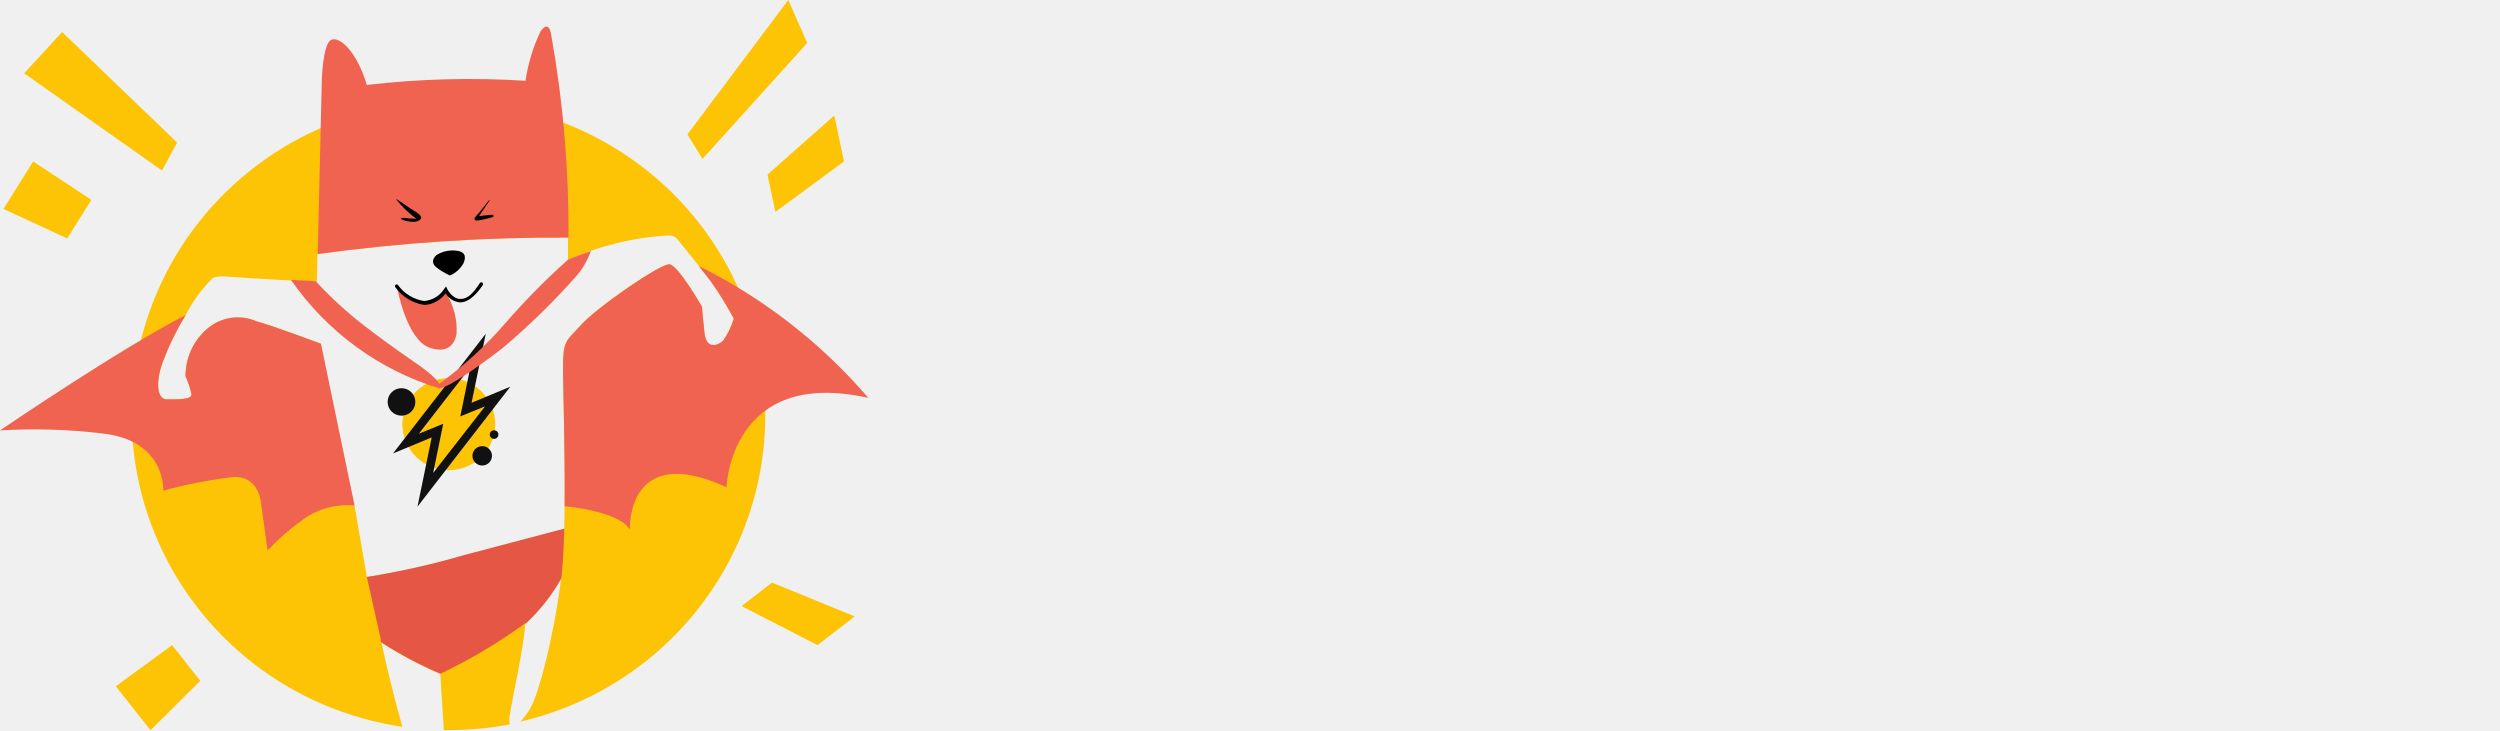
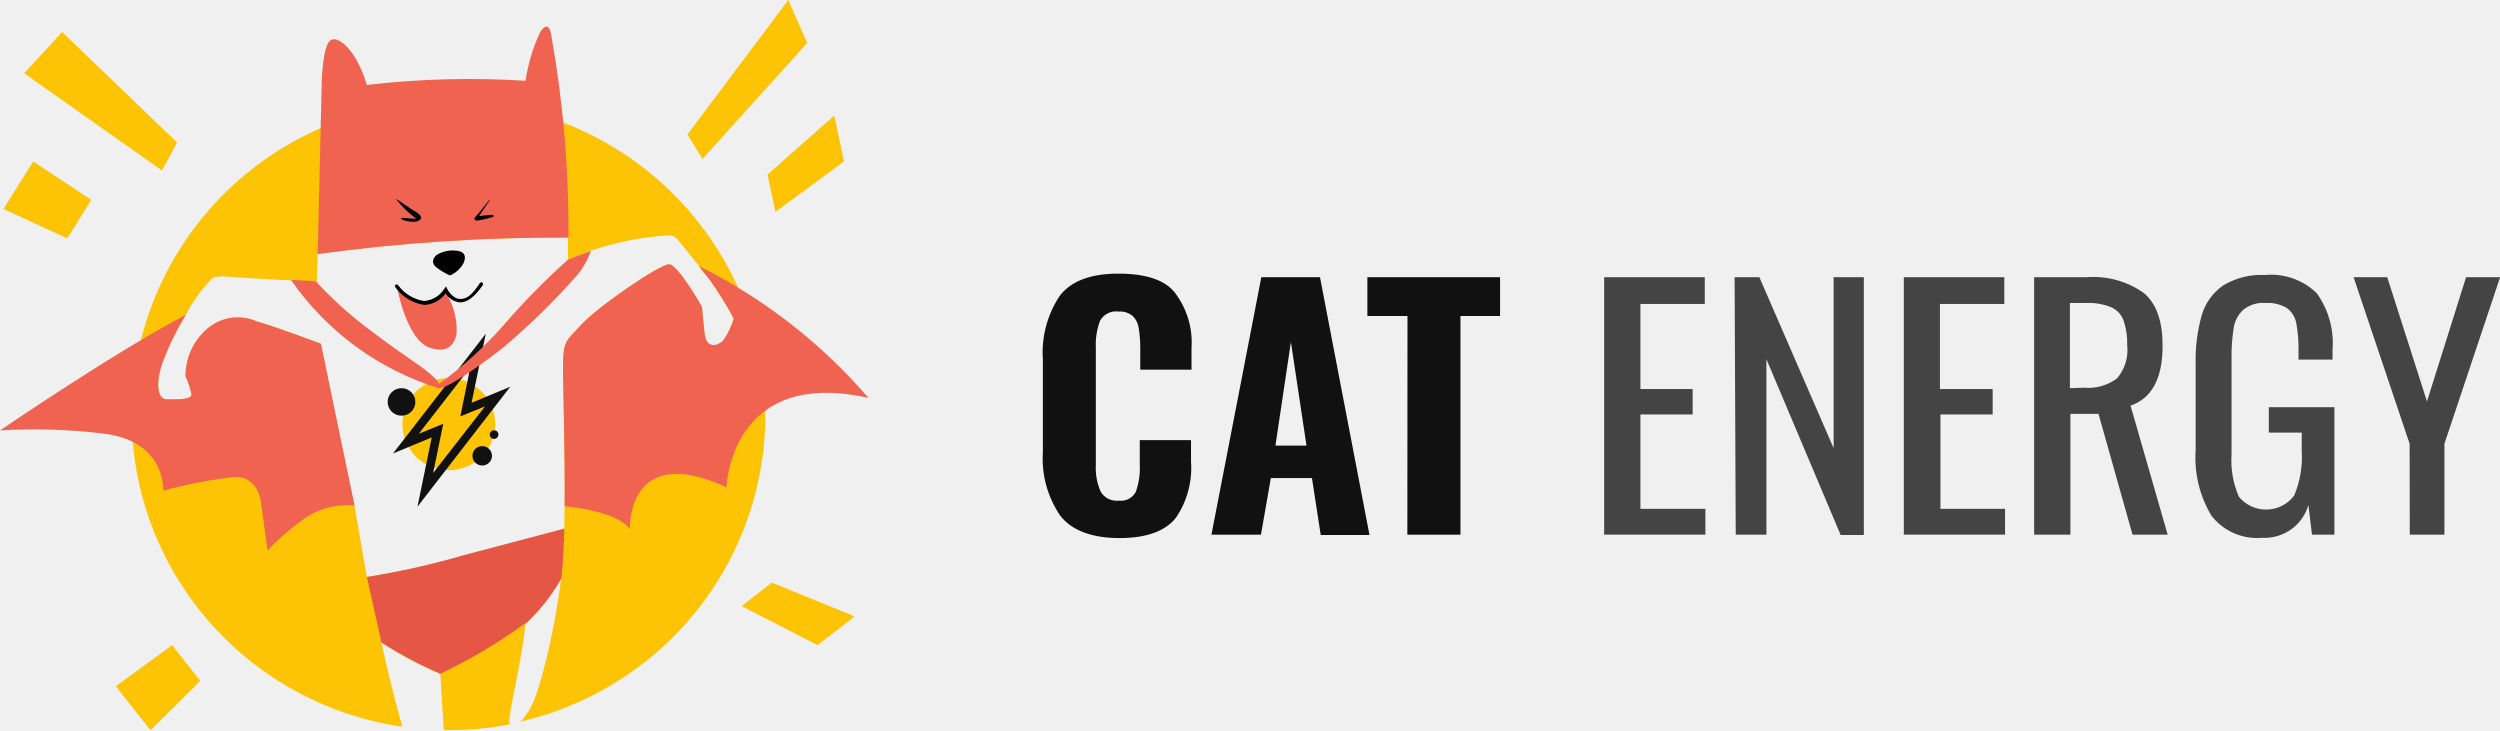
- <svg xmlns="http://www.w3.org/2000/svg" width="202" height="59" fill="none">
-   <path fill="#FDC305" d="M59.883 23.806A25.432 25.432 0 0 0 51.83 13.43a25.725 25.725 0 0 0-12.193-5.02 25.803 25.803 0 0 0-13.093 1.671 25.59 25.59 0 0 0-10.515 7.916 25.296 25.296 0 0 0-5.144 12.06 25.212 25.212 0 0 0 1.595 12.997 25.423 25.423 0 0 0 7.909 10.484 25.719 25.719 0 0 0 12.122 5.184 113.04 113.04 0 0 1-1.69-6.794 32.41 32.41 0 0 0 4.76 2.529s.12 2.142.28 4.533c1.789.03 3.575-.126 5.33-.466a2.104 2.104 0 0 1 0-.754c.29-1.855 1.09-5.198 1.25-7.35a15.114 15.114 0 0 0 2.9-3.68l-.06.436c-.55 4.226-1.7 8.74-2.4 9.989a5.536 5.536 0 0 1-.83 1.14 25.73 25.73 0 0 0 9.941-4.727 25.48 25.48 0 0 0 7.021-8.43 25.252 25.252 0 0 0 .87-21.341Zm-1.47 3.76c-.44.426-1.35.714-1.5-.576a34.09 34.09 0 0 1-.19-2.192s-1.93-3.402-2.65-3.442c-.72-.04-5.831 3.442-7.181 4.96-1.17 1.28-1.4 1.19-1.4 3.442 0 1.696.22 8.104.1 13.004l-8.15 2.153c-2.562.729-5.168 1.299-7.801 1.706l-1-5.783h-.14l-2.57-13.064s-3.81-1.428-5.21-1.815a3.788 3.788 0 0 0-4 .625 5.032 5.032 0 0 0-1.285 1.722 4.995 4.995 0 0 0-.446 2.097c.212.46.373.943.48 1.438.05.476-1.2.426-2 .426s-.92-1.428-.29-3.104c.492-1.29 1.1-2.531 1.82-3.71a11.776 11.776 0 0 1 2.07-2.867s.14-.337 1.25-.238c1.11.1 7.28.427 7.28.427l.05-2.252a143.93 143.93 0 0 1 20.242-1.33v1.816a22.671 22.671 0 0 1 8.14-1.984.916.916 0 0 1 .77.387c.34.427 2.41 2.976 2.65 3.343a27.73 27.73 0 0 1 1.83 2.976 6.167 6.167 0 0 1-.87 1.825v.01Z" />
-   <path fill="#F06351" d="M56.463 21.495c.47.595.88 1.121 1 1.28a27.74 27.74 0 0 1 1.83 2.976c-.19.63-.48 1.226-.86 1.765-.44.427-1.35.714-1.5-.575-.15-1.29-.21-2.143-.21-2.143s-1.93-3.402-2.65-3.442c-.72-.04-5.83 3.442-7.18 4.96-1.17 1.28-1.4 1.19-1.4 3.442 0 1.488.17 6.596.13 11.14 1.81.198 4.47.694 5.27 1.864 0 0-.29-7.122 7.81-3.392 0 0 .28-9.711 11.46-7.221a43.671 43.671 0 0 0-13.7-10.654ZM45.932 19.194a89.015 89.015 0 0 0-1.4-16.397s-.15-1.29-.87-.238a14.057 14.057 0 0 0-1.2 3.968 71.46 71.46 0 0 0-12.82.337c-.82-2.728-2.22-3.968-2.89-3.64-.67.327-.75 3.253-.75 3.253l-.33 14.046a143.942 143.942 0 0 1 20.26-1.33Z" />
-   <path fill="#E55645" d="M45.352 46.74c.13-1.062.2-2.47.24-4.028l-8.15 2.153a64.434 64.434 0 0 1-7.8 1.756l1.11 4.96c0 .108 0 .218.07.327a32.398 32.398 0 0 0 4.76 2.53 42.49 42.49 0 0 0 6.88-4.098v.06a15.115 15.115 0 0 0 2.89-3.66Z" />
-   <path fill="#000" d="M32.002 16.09c-.05-.1 1 .674 1.41.912.41.238.61.416.61.585 0 .169-.26.337-.62.337s-.92-.119-1-.258c-.08-.139.6 0 .94 0h.29a8.052 8.052 0 0 1-1.63-1.577ZM39.502 16.198s-1 1.27-1.09 1.33c-.09.059-.17.337.19.287a8.146 8.146 0 0 0 1.22-.278c.11-.06.07-.198-.12-.178-.19.02-.68.05-1 .109l.85-1.26s.03-.119-.05-.01ZM36.362 22.259a2.293 2.293 0 0 0 1.09-.992c.28-.655 0-.903-.44-.992-.606-.11-1.23.01-1.75.337-.39.367-.34.724 0 .992a5.17 5.17 0 0 0 1.1.655Z" />
-   <path fill="#F06351" d="M36.002 23.509c-.115.225-.271.427-.46.595-.285.227-.635.36-1 .377a2.193 2.193 0 0 1-1.54-.437 1.995 1.995 0 0 1-.53-.446 1.002 1.002 0 0 0-.36-.248s.75 4.077 2.57 4.731c1.82.655 2.16-.753 2.21-1.13a5.55 5.55 0 0 0-.82-3.214c0-.298-.02-.1-.07-.228Z" />
-   <path fill="#000" d="M34.301 24.64a3.518 3.518 0 0 1-2.35-1.419.148.148 0 0 1 0-.198.14.14 0 0 1 .155-.031.14.14 0 0 1 .045.03 3.209 3.209 0 0 0 2.11 1.3 2.121 2.121 0 0 0 1.64-.992l.14-.188.1.218s.38.754 1 .794c.62.04 1.06-.417 1.63-1.28a.144.144 0 0 1 .2-.04.143.143 0 0 1 .04.199c-.666.972-1.296 1.438-1.89 1.398a1.557 1.557 0 0 1-1.12-.724 2.254 2.254 0 0 1-1.7.933Z" />
-   <path fill="#FDC305" d="M36.262 37.99c2.07 0 3.75-1.665 3.75-3.719s-1.68-3.72-3.75-3.72c-2.072 0-3.75 1.666-3.75 3.72 0 2.054 1.678 3.72 3.75 3.72Z" />
-   <path fill="#111" d="m41.232 31.246-3.13 1.3 1.15-5.585-7.5 9.68 3.13-1.298-1.15 5.594 7.5-9.691Zm-7.39 3.799 4.16-5.366-.81 3.967 2-.813-4.19 5.376.81-3.968-1.97.804ZM32.441 33.587c.62 0 1.12-.498 1.12-1.111 0-.614-.5-1.111-1.12-1.111-.618 0-1.12.497-1.12 1.11 0 .614.502 1.112 1.12 1.112ZM38.962 37.614c.436 0 .79-.35.79-.784a.787.787 0 0 0-.79-.783c-.436 0-.79.35-.79.783 0 .433.354.784.79.784ZM39.922 35.462c.193 0 .35-.156.35-.348a.349.349 0 0 0-.35-.347.349.349 0 0 0-.35.347c0 .192.157.348.35.348Z" />
-   <path fill="#F06351" d="M45.882 20.99a57.219 57.219 0 0 0-5.09 5.167 31.79 31.79 0 0 1-5.31 4.86c-.22-.525-1.63-1.507-1.63-1.507s-3.14-2.133-5.2-3.81a31.78 31.78 0 0 1-3.14-2.975l-2-.109a22.62 22.62 0 0 0 12 8.769c.86-.14 3.28-1.855 5.09-3.254a57.44 57.44 0 0 0 6-5.862 6.314 6.314 0 0 0 1.14-1.984c-1.14.377-1.86.704-1.86.704Z" />
-   <path fill="#FDC305" d="m65.223 3.472-8.46 9.364-1.22-1.974L63.693 0l1.53 3.472ZM62.653 17.12l5.54-4.076-.78-3.71-5.4 4.771.64 3.016ZM59.923 48.972l6.13 3.154 3.01-2.321-6.69-2.728-2.45 1.895ZM1.95 5.922l3.07-3.333 9.29 8.927-1.22 2.262L1.95 5.922ZM7.38 16.149l-4.7-3.105-2.4 3.839 5.15 2.38 1.95-3.114ZM13.91 52.126l-4.55 3.323L12.16 59l4.02-3.988-2.27-2.886Z" />
-   <path fill="#F06351" d="M25.931 27.774s-3.81-1.428-5.21-1.815a3.788 3.788 0 0 0-4 .625 5.032 5.032 0 0 0-1.285 1.722 4.994 4.994 0 0 0-.445 2.097c.211.46.372.943.48 1.438.05.476-1.2.426-2 .426s-.92-1.428-.29-3.104c.491-1.29 1.1-2.531 1.82-3.71C9.55 28.27 0 34.777 0 34.777a46.196 46.196 0 0 1 8.19.238c5.25.526 5 4.632 5 4.632a38.924 38.924 0 0 1 5.63-1.1c2.121-.14 2.271 2.102 2.271 2.102l.53 3.83a18.248 18.248 0 0 1 2.65-2.342 6.095 6.095 0 0 1 4.38-1.29l-2.72-13.073Z" />
+ <svg xmlns="http://www.w3.org/2000/svg" width="202" height="59" viewBox="0 0 202 59" fill="none">
+   <g clip-path="url(#clip0_2403_439)">
+     <path d="M59.883 23.806C58.158 19.709 55.382 16.132 51.83 13.431C48.278 10.729 44.074 8.999 39.637 8.411C35.201 7.823 30.686 8.399 26.544 10.081C22.402 11.763 18.776 14.492 16.029 17.997C13.281 21.502 11.508 25.66 10.885 30.056C10.262 34.453 10.812 38.934 12.479 43.054C14.147 47.175 16.874 50.789 20.389 53.538C23.903 56.287 28.083 58.075 32.511 58.722C31.931 56.649 31.341 54.358 30.821 51.928C32.334 52.901 33.926 53.747 35.581 54.457C35.581 54.457 35.701 56.599 35.861 58.99C37.65 59.021 39.436 58.864 41.192 58.524C41.146 58.275 41.146 58.019 41.192 57.77C41.482 55.915 42.282 52.572 42.442 50.42C43.595 49.35 44.573 48.108 45.342 46.74L45.282 47.176C44.732 51.402 43.582 55.915 42.882 57.165C42.655 57.579 42.376 57.962 42.052 58.306C45.672 57.463 49.064 55.85 51.992 53.578C54.921 51.306 57.317 48.429 59.013 45.147C60.709 41.865 61.666 38.257 61.816 34.572C61.966 30.887 61.306 27.213 59.883 23.806ZM58.412 27.566C57.972 27.992 57.062 28.28 56.912 26.99C56.762 25.701 56.722 24.798 56.722 24.798C56.722 24.798 54.792 21.396 54.072 21.356C53.352 21.317 48.242 24.798 46.892 26.316C45.722 27.596 45.492 27.506 45.492 29.758C45.492 31.454 45.712 37.862 45.592 42.762L37.441 44.915C34.88 45.644 32.274 46.214 29.641 46.621L28.641 40.838H28.501L25.931 27.774C25.931 27.774 22.121 26.346 20.721 25.959C20.063 25.674 19.337 25.581 18.628 25.692C17.92 25.802 17.258 26.112 16.72 26.584C16.172 27.06 15.734 27.647 15.436 28.306C15.137 28.965 14.985 29.68 14.99 30.403C15.202 30.864 15.363 31.346 15.47 31.841C15.52 32.317 14.27 32.267 13.47 32.267C12.67 32.267 12.55 30.839 13.18 29.163C13.672 27.874 14.281 26.632 15 25.453C15.541 24.4 16.239 23.433 17.07 22.586C17.07 22.586 17.21 22.249 18.32 22.348C19.43 22.447 25.601 22.775 25.601 22.775L25.651 20.523C32.358 19.605 39.122 19.16 45.892 19.194C45.892 19.799 45.892 20.404 45.892 21.009C48.456 19.848 51.218 19.175 54.032 19.025C54.183 19.021 54.332 19.055 54.466 19.122C54.601 19.19 54.716 19.289 54.802 19.412C55.142 19.839 57.212 22.388 57.452 22.755C58.125 23.708 58.736 24.702 59.282 25.731C59.095 26.382 58.801 26.999 58.412 27.556V27.566Z" fill="#FDC305" />
+     <path d="M56.463 21.495C56.933 22.09 57.343 22.616 57.463 22.775C58.135 23.728 58.746 24.721 59.293 25.75C59.103 26.381 58.812 26.977 58.433 27.516C57.993 27.943 57.083 28.23 56.933 26.941C56.783 25.651 56.723 24.798 56.723 24.798C56.723 24.798 54.793 21.396 54.073 21.356C53.353 21.317 48.242 24.798 46.892 26.316C45.722 27.596 45.492 27.506 45.492 29.758C45.492 31.246 45.662 36.354 45.622 40.897C47.432 41.096 50.093 41.592 50.893 42.762C50.893 42.762 50.603 35.64 58.703 39.37C58.703 39.37 58.983 29.659 70.163 32.148C66.363 27.722 61.703 24.099 56.463 21.495Z" fill="#F06351" />
+     <path d="M45.932 19.194C45.973 13.697 45.504 8.209 44.532 2.797C44.532 2.797 44.382 1.508 43.662 2.559C43.068 3.816 42.664 5.153 42.462 6.527C38.187 6.255 33.896 6.368 29.642 6.864C28.821 4.136 27.421 2.896 26.751 3.224C26.081 3.551 26.001 6.477 26.001 6.477L25.671 20.523C32.385 19.604 39.155 19.159 45.932 19.194Z" fill="#F06351" />
+     <path d="M45.352 46.74C45.481 45.678 45.551 44.27 45.592 42.712L37.441 44.865C34.881 45.611 32.276 46.197 29.642 46.621L30.752 51.58C30.752 51.69 30.752 51.799 30.822 51.908C32.334 52.881 33.926 53.727 35.581 54.437C38 53.29 40.304 51.919 42.462 50.34V50.4C43.61 49.335 44.584 48.1 45.352 46.74Z" fill="#E55645" />
+     <path d="M32.002 16.089C31.952 15.99 33.002 16.764 33.412 17.002C33.822 17.24 34.022 17.418 34.022 17.587C34.022 17.756 33.762 17.924 33.402 17.924C33.042 17.924 32.482 17.805 32.402 17.666C32.322 17.527 33.002 17.666 33.342 17.666H33.632C33.016 17.22 32.467 16.689 32.002 16.089Z" fill="black" />
+     <path d="M39.502 16.198C39.502 16.198 38.502 17.468 38.412 17.527C38.322 17.587 38.242 17.865 38.602 17.815C39.015 17.754 39.423 17.661 39.822 17.537C39.932 17.478 39.892 17.339 39.702 17.359C39.512 17.379 39.022 17.408 38.702 17.468L39.552 16.208C39.552 16.208 39.582 16.089 39.502 16.198Z" fill="black" />
+     <path d="M36.362 22.259C36.825 22.056 37.208 21.708 37.452 21.267C37.732 20.612 37.452 20.364 37.012 20.275C36.406 20.166 35.782 20.286 35.262 20.612C34.872 20.979 34.922 21.336 35.262 21.604C35.599 21.867 35.969 22.087 36.362 22.259Z" fill="black" />
+     <path d="M36.002 23.509C35.887 23.734 35.731 23.936 35.542 24.104C35.257 24.331 34.907 24.463 34.542 24.481C33.991 24.534 33.441 24.378 33.002 24.044C32.8 23.927 32.621 23.776 32.472 23.598C32.371 23.49 32.249 23.405 32.112 23.35C32.112 23.35 32.862 27.427 34.682 28.081C36.502 28.736 36.842 27.328 36.892 26.951C36.953 25.822 36.667 24.701 36.072 23.737C36.072 23.439 36.052 23.638 36.002 23.509Z" fill="#F06351" />
+     <path d="M34.301 24.64C33.834 24.573 33.384 24.413 32.98 24.169C32.576 23.925 32.226 23.603 31.951 23.221C31.927 23.194 31.913 23.159 31.913 23.122C31.913 23.085 31.927 23.05 31.951 23.023C31.965 23.009 31.98 22.999 31.997 22.992C32.014 22.985 32.033 22.981 32.051 22.981C32.07 22.981 32.089 22.985 32.106 22.992C32.123 22.999 32.139 23.009 32.151 23.023C32.399 23.367 32.713 23.659 33.075 23.882C33.437 24.105 33.841 24.255 34.261 24.322C34.594 24.297 34.917 24.195 35.202 24.022C35.487 23.85 35.727 23.613 35.901 23.33L36.041 23.142L36.142 23.36C36.142 23.36 36.522 24.114 37.142 24.154C37.761 24.193 38.202 23.737 38.772 22.874C38.793 22.842 38.826 22.82 38.863 22.813C38.901 22.805 38.94 22.813 38.971 22.834C39.003 22.855 39.025 22.888 39.033 22.925C39.04 22.962 39.033 23.001 39.011 23.033C38.345 24.005 37.715 24.471 37.121 24.431C36.892 24.401 36.673 24.32 36.479 24.195C36.285 24.07 36.122 23.903 36.002 23.707C35.806 23.978 35.552 24.203 35.258 24.364C34.964 24.525 34.637 24.619 34.301 24.64Z" fill="black" />
+     <path d="M36.262 37.991C38.333 37.991 40.012 36.325 40.012 34.271C40.012 32.217 38.333 30.551 36.262 30.551C34.191 30.551 32.512 32.217 32.512 34.271C32.512 36.325 34.191 37.991 36.262 37.991Z" fill="#FDC305" />
+     <path d="M41.232 31.246L38.102 32.545L39.252 26.961L31.752 36.642L34.882 35.343L33.732 40.937L41.232 31.246ZM33.842 35.045L38.002 29.679L37.192 33.646L39.192 32.833L35.002 38.209L35.812 34.241L33.842 35.045Z" fill="#111111" />
+     <path d="M32.441 33.587C33.06 33.587 33.562 33.089 33.562 32.476C33.562 31.862 33.06 31.365 32.441 31.365C31.823 31.365 31.322 31.862 31.322 32.476C31.322 33.089 31.823 33.587 32.441 33.587Z" fill="#111111" />
+     <path d="M38.962 37.614C39.398 37.614 39.752 37.263 39.752 36.83C39.752 36.398 39.398 36.047 38.962 36.047C38.526 36.047 38.172 36.398 38.172 36.83C38.172 37.263 38.526 37.614 38.962 37.614Z" fill="#111111" />
+     <path d="M39.922 35.462C40.115 35.462 40.272 35.306 40.272 35.114C40.272 34.923 40.115 34.767 39.922 34.767C39.729 34.767 39.572 34.923 39.572 35.114C39.572 35.306 39.729 35.462 39.922 35.462Z" fill="#111111" />
+     <path d="M45.882 20.989C44.077 22.603 42.377 24.329 40.792 26.157C39.213 27.972 37.432 29.602 35.482 31.018C35.262 30.492 33.852 29.51 33.852 29.51C33.852 29.51 30.712 27.377 28.651 25.701C27.538 24.781 26.489 23.787 25.511 22.725L23.511 22.616C26.398 26.799 30.628 29.89 35.512 31.385C36.372 31.246 38.792 29.53 40.602 28.131C42.743 26.325 44.749 24.365 46.602 22.269C47.1 21.682 47.487 21.009 47.742 20.285C46.602 20.662 45.882 20.989 45.882 20.989Z" fill="#F06351" />
+     <path d="M65.223 3.472L56.763 12.836L55.543 10.862L63.693 0L65.223 3.472Z" fill="#FDC305" />
+     <path d="M62.653 17.121L68.193 13.044L67.413 9.334L62.013 14.105L62.653 17.121Z" fill="#FDC305" />
+     <path d="M59.923 48.972L66.053 52.126L69.063 49.805L62.373 47.077L59.923 48.972Z" fill="#FDC305" />
+     <path d="M1.95 5.922L5.02 2.589L14.31 11.516L13.09 13.778L1.95 5.922Z" fill="#FDC305" />
+     <path d="M7.38 16.149L2.68 13.044L0.28 16.883L5.43 19.263L7.38 16.149Z" fill="#FDC305" />
+     <path d="M13.91 52.126L9.36 55.449L12.16 59L16.18 55.012L13.91 52.126Z" fill="#FDC305" />
+     <path d="M25.931 27.774C25.931 27.774 22.121 26.346 20.721 25.959C20.064 25.674 19.338 25.581 18.629 25.692C17.92 25.802 17.258 26.112 16.721 26.584C16.173 27.06 15.735 27.647 15.436 28.306C15.137 28.965 14.986 29.68 14.991 30.403C15.202 30.864 15.363 31.346 15.471 31.841C15.521 32.317 14.271 32.267 13.471 32.267C12.671 32.267 12.551 30.839 13.181 29.163C13.672 27.874 14.281 26.632 15.001 25.453C9.55 28.27 0 34.777 0 34.777C2.732 34.614 5.473 34.693 8.19 35.015C13.441 35.541 13.191 39.647 13.191 39.647C15.037 39.142 16.919 38.775 18.821 38.546C20.941 38.407 21.091 40.649 21.091 40.649L21.621 44.478C22.426 43.614 23.313 42.831 24.271 42.137C25.506 41.157 27.078 40.694 28.651 40.848L25.931 27.774Z" fill="#F06351" />
+     <path d="M85.664 41.661C84.634 40.147 84.141 38.336 84.264 36.513V29.073C84.134 27.237 84.619 25.41 85.644 23.876C86.571 22.692 88.154 22.104 90.394 22.11C92.634 22.117 94.151 22.636 94.944 23.668C95.912 24.946 96.384 26.526 96.274 28.121V29.867H92.134V27.972C92.129 27.474 92.085 26.977 92.004 26.485C91.954 26.128 91.789 25.798 91.534 25.542C91.377 25.408 91.194 25.307 90.996 25.244C90.799 25.181 90.591 25.157 90.384 25.175C90.087 25.131 89.784 25.179 89.516 25.312C89.247 25.445 89.027 25.657 88.884 25.919C88.621 26.616 88.505 27.358 88.544 28.101V37.545C88.499 38.292 88.632 39.04 88.934 39.727C89.079 39.974 89.293 40.175 89.55 40.304C89.808 40.432 90.098 40.483 90.384 40.451C90.666 40.49 90.953 40.441 91.204 40.309C91.456 40.177 91.659 39.97 91.784 39.717C92.026 39.019 92.131 38.282 92.094 37.545V35.561H96.234V37.277C96.356 38.895 95.923 40.507 95.004 41.849C94.124 42.941 92.604 43.476 90.444 43.476C88.284 43.476 86.594 42.881 85.664 41.661Z" fill="#111111" />
+     <path d="M101.915 22.398H106.655L110.655 43.228H106.715L106.005 38.626H102.685L101.885 43.199H97.885L101.915 22.398ZM105.565 36.007L104.305 27.635L103.055 36.007H105.565Z" fill="#111111" />
+     <path d="M113.725 25.532H110.485V22.398H121.205V25.532H118.005V43.199H113.715L113.725 25.532Z" fill="#111111" />
+     <path d="M129.616 22.398H137.746V24.56H132.546V31.434H136.766V33.488H132.546V41.115H137.796V43.199H129.616V22.398Z" fill="#444444" />
+     <path d="M140.157 22.398H142.157L148.157 36.215V22.398H150.597V43.228H148.727L142.727 29.024V43.199H140.247L140.157 22.398Z" fill="#444444" />
+     <path d="M153.828 22.398H161.948V24.56H156.748V31.434H161.008V33.488H156.788V41.115H162.008V43.199H153.828V22.398Z" fill="#444444" />
+     <path d="M164.358 22.398H168.578C170.241 22.265 171.897 22.726 173.248 23.697C174.248 24.56 174.738 25.969 174.738 27.923C174.738 30.568 173.875 32.185 172.148 32.773L175.148 43.199H172.308L169.558 33.438H167.288V43.199H164.358V22.398ZM168.358 31.325C169.322 31.418 170.285 31.149 171.058 30.571C171.372 30.202 171.607 29.774 171.748 29.311C171.889 28.849 171.933 28.363 171.878 27.883C171.898 27.21 171.8 26.539 171.588 25.899C171.502 25.663 171.369 25.447 171.198 25.263C171.026 25.079 170.819 24.931 170.588 24.828C169.939 24.564 169.239 24.445 168.538 24.481H167.248V31.365L168.358 31.325Z" fill="#444444" />
+     <path d="M178.679 41.661C177.723 40.061 177.28 38.21 177.409 36.354V29.411C177.374 28.071 177.543 26.733 177.909 25.443C178.198 24.473 178.811 23.63 179.649 23.052C180.66 22.448 181.83 22.158 183.009 22.219C183.771 22.147 184.54 22.241 185.262 22.495C185.984 22.749 186.642 23.155 187.189 23.687C188.148 25.02 188.602 26.647 188.469 28.28V29.054H185.719V28.409C185.738 27.638 185.677 26.867 185.539 26.108C185.448 25.621 185.177 25.186 184.779 24.887C184.26 24.584 183.66 24.442 183.059 24.481C182.406 24.425 181.756 24.625 181.249 25.036C180.834 25.427 180.563 25.944 180.479 26.504C180.352 27.322 180.295 28.148 180.309 28.974V36.701C180.229 37.876 180.432 39.052 180.899 40.133C181.17 40.466 181.515 40.733 181.906 40.913C182.297 41.094 182.725 41.183 183.156 41.174C183.587 41.166 184.011 41.059 184.394 40.864C184.778 40.668 185.111 40.387 185.369 40.044C185.851 38.9 186.059 37.661 185.979 36.424V34.956H183.319V32.902H188.619V43.199H186.809L186.519 40.808C186.29 41.602 185.796 42.296 185.119 42.777C184.442 43.258 183.621 43.497 182.789 43.456C182.007 43.525 181.22 43.396 180.501 43.082C179.783 42.768 179.156 42.279 178.679 41.661Z" fill="#444444" />
+     <path d="M194.699 35.858L190.169 22.398H192.889L196.099 32.436L199.259 22.398H202.009L197.509 35.858V43.199H194.709L194.699 35.858Z" fill="#444444" />
+   </g>
+   <defs>
+     <clipPath id="clip0_2403_439">
+       <rect width="202" height="59" fill="white" />
+     </clipPath>
+   </defs>
</svg>
